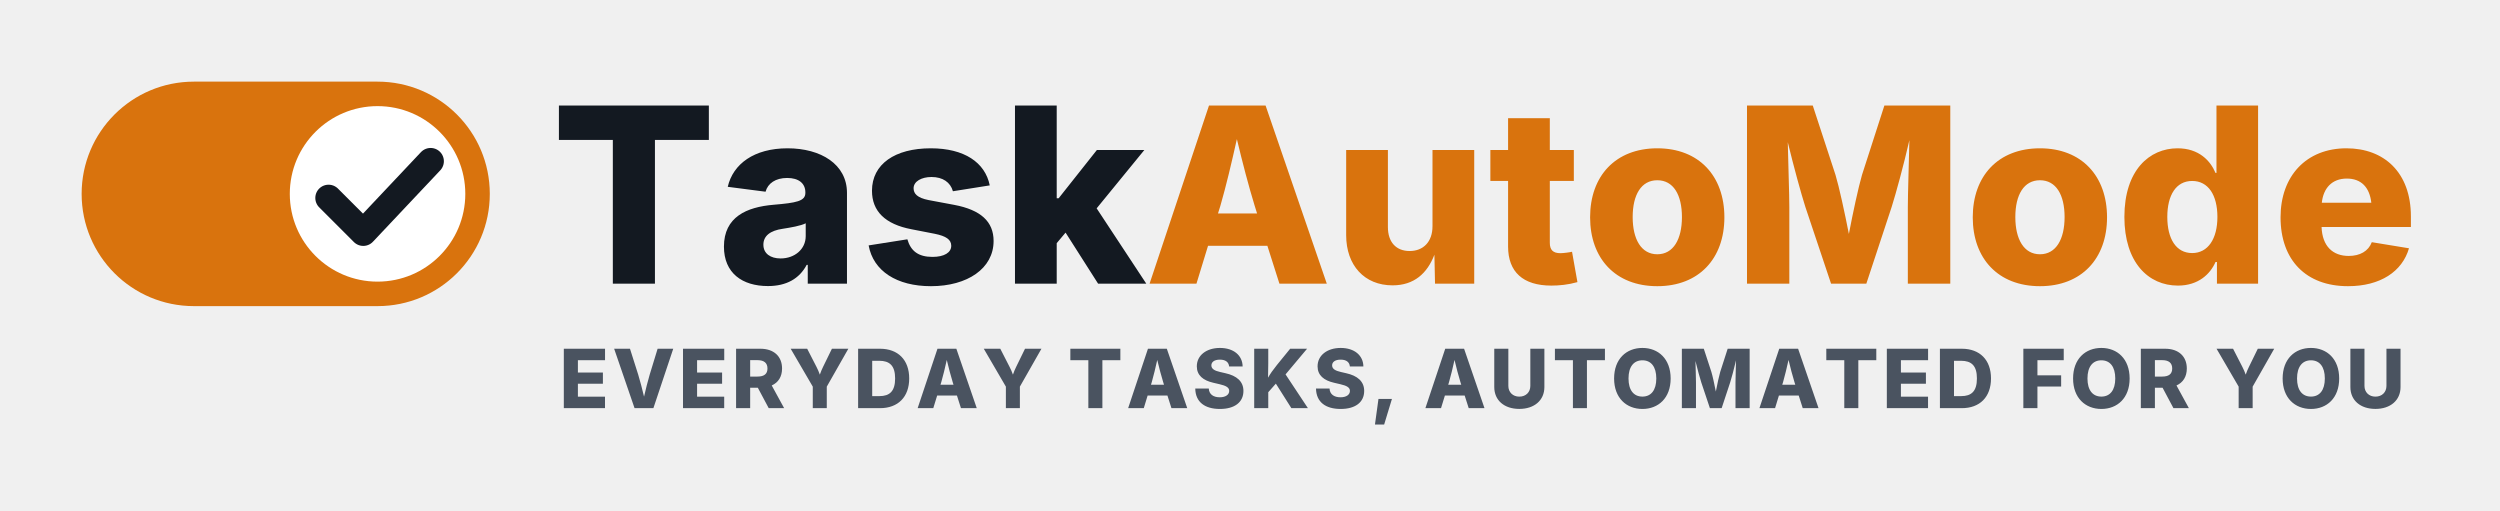
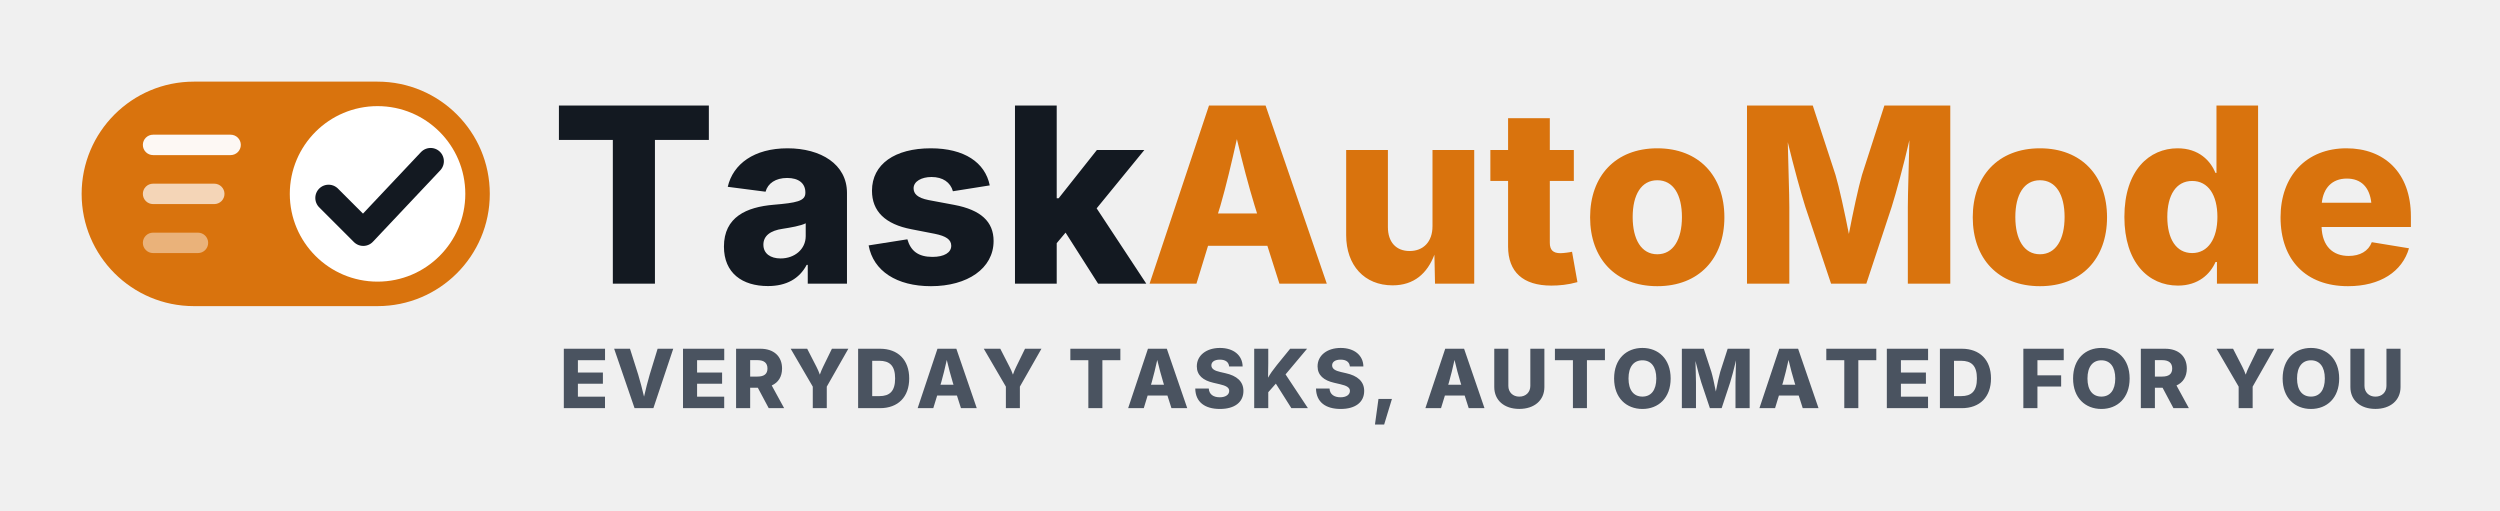
<svg xmlns="http://www.w3.org/2000/svg" viewBox="0 0 1225 250" width="1225" height="250">
  <rect x="40" y="40" width="200" height="110" rx="55" fill="#D9730D" />
+   <rect x="70" y="66" width="48" height="10" rx="5" fill="#FFFFFF" opacity="0.95" />
+   <rect x="70" y="90" width="40" height="10" rx="5" fill="#FFFFFF" opacity="0.7" />
+   <rect x="70" y="114" width="32" height="10" rx="5" fill="#FFFFFF" opacity="0.45" />
  <circle cx="185" cy="95" r="43" fill="#FFFFFF" />
  <path d="M 161 97 L 178 114 L 211 79" fill="none" stroke="#131921" stroke-width="13" stroke-linecap="round" stroke-linejoin="round" />
  <path d="M273.87 68.57L300.29 68.57L300.29 139L320.92 139L320.92 68.57L347.34 68.57L347.34 51.70L273.87 51.70ZM376.29 140.17C385.37 140.17 391.70 136.54 395.27 129.80L395.80 129.80L395.80 139L415.02 139L415.02 94.53C415.02 80.46 402.19 72.67 385.90 72.67C369.49 72.67 359.18 80.35 356.60 91.54L375.12 93.94C376.23 89.84 380.04 87.20 385.72 87.20C391.29 87.20 394.63 89.78 394.63 94.29L394.63 94.53C394.63 98.57 390.18 99.39 379.10 100.33C365.86 101.44 354.73 106.30 354.73 120.84C354.73 133.79 363.69 140.17 376.29 140.17ZM382.50 126.64C377.58 126.64 374.06 124.29 374.06 119.90C374.06 115.56 377.46 112.98 383.50 112.11C387.30 111.52 392.46 110.64 394.80 109.41L394.80 115.68C394.80 122.13 389.36 126.64 382.50 126.64ZM456.15 140.23C474.02 140.23 486.86 131.56 486.86 118.08C486.86 108.59 480.59 102.85 467.58 100.39L455.04 98.04C449.41 96.93 447.66 94.88 447.66 92.24C447.66 88.90 451.52 86.73 456.45 86.73C461.95 86.73 465.70 89.31 466.93 93.71L484.98 90.84C482.70 79.59 472.50 72.67 456.09 72.67C438.52 72.67 427.27 80.41 427.27 93.47C427.27 103.49 433.71 109.88 446.66 112.34L458.09 114.57C463.54 115.68 466.11 117.38 466.11 120.43C466.11 123.77 462.66 125.88 456.91 125.88C449.94 125.88 446.25 122.95 444.61 117.26L425.63 120.25C427.91 132.79 439.39 140.23 456.15 140.23ZM497.34 139L517.79 139L517.79 119.14L522.13 113.98L538.07 139L561.68 139L537.36 102.09L560.74 73.49L537.48 73.49L518.73 97.16L517.79 97.16L517.79 51.70L497.34 51.70Z" fill="#131921" />
  <path d="M563.29 139L586.26 139L591.94 120.43L621.01 120.43L626.92 139L650.13 139L620.13 51.70L592.41 51.70ZM596.81 104.61L597.98 100.86C600.85 90.95 603.43 79.94 606.07 68.16C608.88 79.88 611.75 90.89 614.80 100.86L615.97 104.61ZM682.35 139.82C692.90 139.82 699.35 133.96 702.86 124.82L703.16 139L722.37 139L722.37 73.49L701.92 73.49L701.92 110.88C701.92 118.49 697.41 123.00 690.73 123.00C684.05 123.00 680.07 118.61 680.07 111.23L680.07 73.49L659.62 73.49L659.62 115.21C659.62 130.04 668.59 139.82 682.35 139.82ZM771.18 73.49L759.41 73.49L759.41 57.91L738.96 57.91L738.96 73.49L730.28 73.49L730.28 88.67L738.96 88.67L738.96 120.78C738.96 133.26 746.28 139.94 760.17 139.94C764.03 139.94 768.37 139.53 772.94 138.24L770.30 123.36C769.19 123.65 766.03 124.06 764.62 124.06C760.93 124.06 759.41 122.42 759.41 118.96L759.41 88.67L771.18 88.67ZM812.08 140.23C832.53 140.23 844.95 126.64 844.95 106.48C844.95 86.27 832.53 72.67 812.08 72.67C791.57 72.67 779.15 86.27 779.15 106.48C779.15 126.64 791.57 140.23 812.08 140.23ZM812.08 124.59C804.23 124.59 800.01 117.26 800.01 106.36C800.01 95.41 804.23 88.32 812.08 88.32C819.93 88.32 824.15 95.41 824.15 106.36C824.15 117.26 819.93 124.59 812.08 124.59ZM856.03 139L876.77 139L876.77 101.38C876.77 94.88 876.24 81.17 876.01 69.68C879.00 81.99 882.57 94.94 884.62 101.38L897.22 139L914.50 139L926.92 101.38C929.03 94.70 932.73 81.17 935.60 68.69C935.36 80.46 934.84 94.76 934.84 101.38L934.84 139L955.64 139L955.64 51.70L923.35 51.70L912.39 85.68C910.64 91.66 907.94 104.20 905.95 114.63C903.90 104.20 901.20 91.66 899.39 85.68L888.25 51.70L856.03 51.70ZM999.58 140.23C1020.03 140.23 1032.45 126.64 1032.45 106.48C1032.45 86.27 1020.03 72.67 999.58 72.67C979.07 72.67 966.65 86.27 966.65 106.48C966.65 126.64 979.07 140.23 999.58 140.23ZM999.58 124.59C991.73 124.59 987.51 117.26 987.51 106.36C987.51 95.41 991.73 88.32 999.58 88.32C1007.43 88.32 1011.65 95.41 1011.65 106.36C1011.65 117.26 1007.43 124.59 999.58 124.59ZM1067.20 139.94C1077.16 139.94 1083.02 134.31 1085.60 128.39L1086.30 128.39L1086.30 139L1106.46 139L1106.46 51.70L1086.07 51.70L1086.07 84.74L1085.60 84.74C1083.14 78.82 1077.51 72.67 1067.02 72.67C1053.25 72.67 1040.95 83.34 1040.95 106.30C1040.95 128.51 1052.61 139.94 1067.20 139.94ZM1074.17 124C1066.26 124 1061.98 116.97 1061.98 106.30C1061.98 95.64 1066.26 88.67 1074.17 88.67C1081.96 88.67 1086.53 95.46 1086.53 106.30C1086.53 117.03 1081.91 124 1074.17 124ZM1150.52 140.23C1166.40 140.23 1177.12 133.02 1180.40 121.66L1162.18 118.67C1160.54 123.06 1156.38 125.41 1150.87 125.41C1143.14 125.41 1137.92 120.72 1137.57 111.23L1181.34 111.23L1181.34 106.07C1181.34 84.45 1168.16 72.67 1149.76 72.67C1130.07 72.67 1117.47 86.27 1117.47 106.48C1117.47 127.46 1129.95 140.23 1150.52 140.23ZM1137.69 99.33C1138.45 92.13 1142.73 87.50 1149.93 87.50C1157.08 87.50 1161.12 91.89 1161.94 99.33Z" fill="#D9730D" />
  <path d="M276.27 200L296.45 200L296.45 194.37L283.17 194.37L283.17 188.04L295.42 188.04L295.42 182.53L283.17 182.53L283.17 176.51L296.47 176.51L296.47 170.88L276.27 170.88ZM310.93 200L320.16 200L329.89 170.88L322.23 170.88L318.34 183.60C317.36 186.93 316.48 190.46 315.58 194.35C314.65 190.48 313.73 186.91 312.73 183.60L308.69 170.88L300.93 170.88ZM334.67 200L354.86 200L354.86 194.37L341.57 194.37L341.57 188.04L353.83 188.04L353.83 182.53L341.57 182.53L341.57 176.51L354.88 176.51L354.88 170.88L334.67 170.88ZM360.68 200L367.58 200L367.58 189.98L371.33 189.98L376.67 200L384.23 200L378.15 188.88C381.38 187.43 383.21 184.58 383.21 180.56C383.21 174.62 379.17 170.88 372.60 170.88L360.68 170.88ZM367.58 184.52L367.58 176.47L371.14 176.47C374.38 176.47 376.06 177.84 376.06 180.56C376.06 183.27 374.38 184.52 371.16 184.52ZM398.26 200L405.12 200L405.12 189.45L415.69 170.88L407.64 170.88L403.28 179.81C402.68 181.02 402.21 182.18 401.72 183.57C401.23 182.18 400.72 181.04 400.10 179.81L395.52 170.88L387.43 170.88L398.26 189.45ZM431.19 200C440.04 200 445.51 194.53 445.51 185.44C445.51 176.35 440.04 170.88 431.19 170.88L420.48 170.88L420.48 200ZM427.38 194.10L427.38 176.78L430.80 176.78C435.90 176.78 438.61 179.13 438.61 185.44C438.61 191.75 435.90 194.10 430.89 194.10ZM449.65 200L457.31 200L459.21 193.81L468.90 193.81L470.87 200L478.61 200L468.61 170.88L459.36 170.88ZM460.83 188.53L461.22 187.28C462.18 183.98 463.04 180.30 463.92 176.37C464.86 180.28 465.81 183.96 466.83 187.28L467.22 188.53ZM492.88 200L499.74 200L499.74 189.45L510.31 170.88L502.26 170.88L497.90 179.81C497.29 181.02 496.82 182.18 496.34 183.57C495.85 182.18 495.34 181.04 494.71 179.81L490.14 170.88L482.05 170.88L492.88 189.45ZM524.47 176.51L533.29 176.51L533.29 200L540.17 200L540.17 176.51L548.98 176.51L548.98 170.88L524.47 170.88ZM552.79 200L560.45 200L562.34 193.81L572.04 193.81L574.01 200L581.75 200L571.74 170.88L562.50 170.88ZM563.97 188.53L564.36 187.28C565.31 183.98 566.17 180.30 567.05 176.37C567.99 180.28 568.95 183.96 569.97 187.28L570.36 188.53ZM597.77 200.39C604.98 200.39 609.28 197.09 609.28 191.56C609.28 186.91 606.02 184.09 600.39 182.86L597.87 182.28C595.27 181.69 593.57 180.83 593.57 179.03C593.57 177.41 595.00 176.22 597.75 176.22C600.53 176.22 602.07 177.45 602.27 179.56L608.89 179.56C608.81 174.17 604.51 170.49 597.77 170.49C591.17 170.49 586.44 174.11 586.44 179.50C586.44 183.88 589.49 186.40 594.51 187.55L597.60 188.27C600.78 189.00 602.31 189.88 602.31 191.54C602.31 193.39 600.55 194.67 597.69 194.67C594.55 194.67 592.46 193.22 592.30 190.39L585.68 190.39C585.79 197.11 590.48 200.39 597.77 200.39ZM614.56 200L621.45 200L621.45 192.18L625.17 187.98L632.77 200L640.88 200L629.92 183.45L640.47 170.88L632.18 170.88L625.70 178.84C623.74 181.28 622.47 183.08 621.34 185.07L621.45 178.03L621.45 170.88L614.56 170.88ZM656.94 200.39C664.15 200.39 668.45 197.09 668.45 191.56C668.45 186.91 665.19 184.09 659.56 182.86L657.04 182.28C654.44 181.69 652.74 180.83 652.74 179.03C652.74 177.41 654.17 176.22 656.92 176.22C659.70 176.22 661.24 177.45 661.44 179.56L668.06 179.56C667.98 174.17 663.68 170.49 656.94 170.49C650.34 170.49 645.61 174.11 645.61 179.50C645.61 183.88 648.66 186.40 653.68 187.55L656.77 188.27C659.95 189.00 661.47 189.88 661.47 191.54C661.47 193.39 659.72 194.67 656.86 194.67C653.72 194.67 651.63 193.22 651.47 190.39L644.84 190.39C644.96 197.11 649.65 200.39 656.94 200.39ZM673.73 208.01L678.24 208.01L682.05 195.47L675.45 195.47ZM698.44 200L706.10 200L708.00 193.81L717.69 193.81L719.67 200L727.40 200L717.40 170.88L708.16 170.88ZM709.62 188.53L710.01 187.28C710.97 183.98 711.83 180.30 712.71 176.37C713.65 180.28 714.60 183.96 715.62 187.28L716.01 188.53ZM744.46 200.37C751.79 200.37 756.75 196.17 756.75 189.66L756.75 170.88L749.86 170.88L749.86 189.10C749.86 192.16 747.69 194.35 744.46 194.35C741.28 194.35 739.09 192.16 739.09 189.10L739.09 170.88L732.19 170.88L732.19 189.66C732.19 196.17 737.10 200.37 744.46 200.37ZM761.91 176.51L770.73 176.51L770.73 200L777.60 200L777.60 176.51L786.42 176.51L786.42 170.88L761.91 170.88ZM804.79 200.39C812.58 200.39 818.62 195.06 818.62 185.46C818.62 175.85 812.58 170.49 804.79 170.49C796.95 170.49 790.91 175.85 790.91 185.46C790.91 195.02 796.95 200.39 804.79 200.39ZM804.79 194.33C800.54 194.33 797.97 191.21 797.97 185.46C797.97 179.70 800.54 176.55 804.79 176.55C809.01 176.55 811.59 179.68 811.59 185.46C811.59 191.21 809.01 194.33 804.79 194.33ZM824.11 200L831.03 200L831.03 187.45C831.03 185.28 830.85 180.71 830.77 176.88C831.77 180.99 832.96 185.30 833.65 187.45L837.85 200L843.61 200L847.76 187.45C848.46 185.23 849.69 180.71 850.65 176.55C850.57 180.48 850.39 185.25 850.39 187.45L850.39 200L857.33 200L857.33 170.88L846.56 170.88L842.91 182.22C842.32 184.21 841.42 188.39 840.76 191.87C840.08 188.39 839.18 184.21 838.57 182.22L834.86 170.88L824.11 170.88ZM862.12 200L869.78 200L871.67 193.81L881.37 193.81L883.34 200L891.08 200L881.07 170.88L871.83 170.88ZM873.30 188.53L873.69 187.28C874.64 183.98 875.50 180.30 876.38 176.37C877.32 180.28 878.28 183.96 879.30 187.28L879.69 188.53ZM894.89 176.51L903.70 176.51L903.70 200L910.58 200L910.58 176.51L919.39 176.51L919.39 170.88L894.89 170.88ZM924.55 200L944.74 200L944.74 194.37L931.45 194.37L931.45 188.04L943.70 188.04L943.70 182.53L931.45 182.53L931.45 176.51L944.76 176.51L944.76 170.88L924.55 170.88ZM961.27 200C970.12 200 975.59 194.53 975.59 185.44C975.59 176.35 970.12 170.88 961.27 170.88L950.56 170.88L950.56 200ZM957.46 194.10L957.46 176.78L960.88 176.78C965.98 176.78 968.69 179.13 968.69 185.44C968.69 191.75 965.98 194.10 960.98 194.10ZM991.44 200L998.34 200L998.34 189.41L1009.96 189.41L1009.96 183.90L998.34 183.90L998.34 176.51L1011.23 176.51L1011.23 170.88L991.44 170.88ZM1029.68 200.39C1037.48 200.39 1043.52 195.06 1043.52 185.46C1043.52 175.85 1037.48 170.49 1029.68 170.49C1021.84 170.49 1015.81 175.85 1015.81 185.46C1015.81 195.02 1021.84 200.39 1029.68 200.39ZM1029.68 194.33C1025.44 194.33 1022.86 191.21 1022.86 185.46C1022.86 179.70 1025.44 176.55 1029.68 176.55C1033.90 176.55 1036.48 179.68 1036.48 185.46C1036.48 191.21 1033.90 194.33 1029.68 194.33ZM1049.01 200L1055.90 200L1055.90 189.98L1059.66 189.98L1064.99 200L1072.55 200L1066.48 188.88C1069.70 187.43 1071.54 184.58 1071.54 180.56C1071.54 174.62 1067.49 170.88 1060.93 170.88L1049.01 170.88ZM1055.90 184.52L1055.90 176.47L1059.46 176.47C1062.70 176.47 1064.38 177.84 1064.38 180.56C1064.38 183.27 1062.70 184.52 1059.48 184.52ZM1096.94 200L1103.80 200L1103.80 189.45L1114.37 170.88L1106.32 170.88L1101.96 179.81C1101.35 181.02 1100.89 182.18 1100.40 183.57C1099.91 182.18 1099.40 181.04 1098.78 179.81L1094.20 170.88L1086.11 170.88L1096.94 189.45ZM1132.37 200.39C1140.16 200.39 1146.20 195.06 1146.20 185.46C1146.20 175.85 1140.16 170.49 1132.37 170.49C1124.53 170.49 1118.49 175.85 1118.49 185.46C1118.49 195.02 1124.53 200.39 1132.37 200.39ZM1132.37 194.33C1128.13 194.33 1125.55 191.21 1125.55 185.46C1125.55 179.70 1128.13 176.55 1132.37 176.55C1136.59 176.55 1139.17 179.68 1139.17 185.46C1139.17 191.21 1136.59 194.33 1132.37 194.33ZM1163.96 200.37C1171.29 200.37 1176.26 196.17 1176.26 189.66L1176.26 170.88L1169.36 170.88L1169.36 189.10C1169.36 192.16 1167.19 194.35 1163.96 194.35C1160.78 194.35 1158.59 192.16 1158.59 189.10L1158.59 170.88L1151.69 170.88L1151.69 189.66C1151.69 196.17 1156.60 200.37 1163.96 200.37Z" fill="#4A5360" />
</svg>
